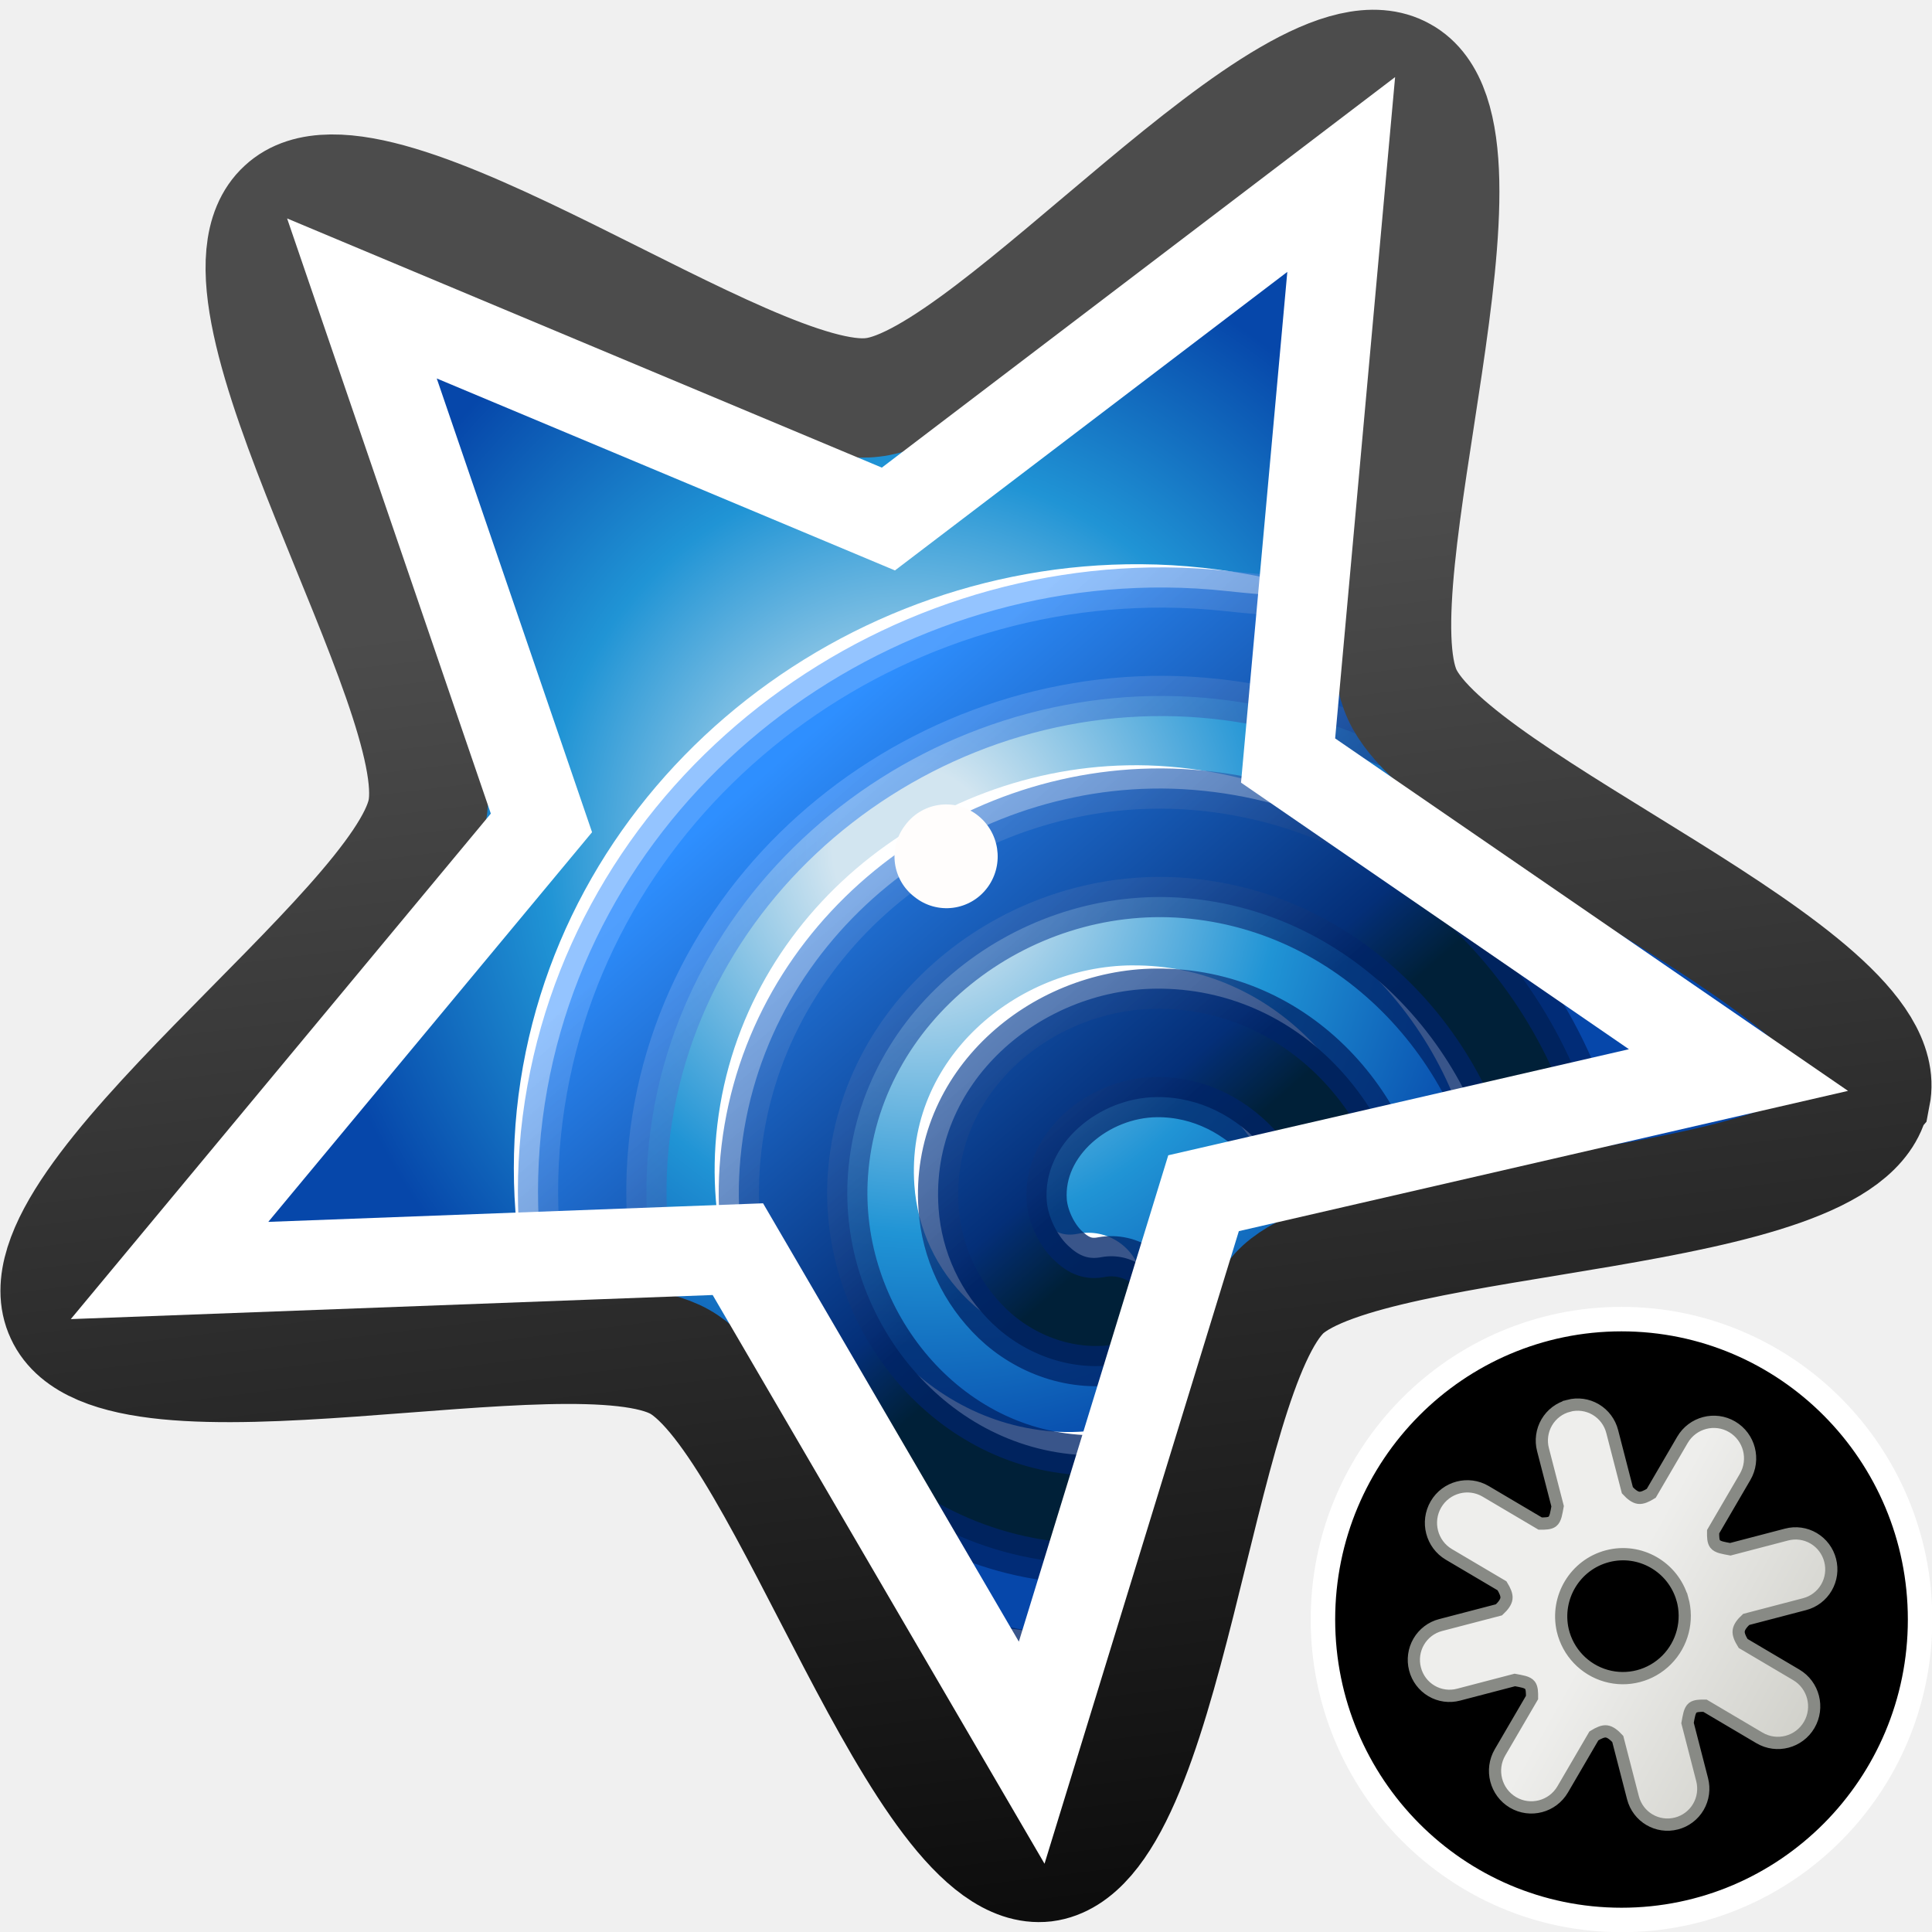
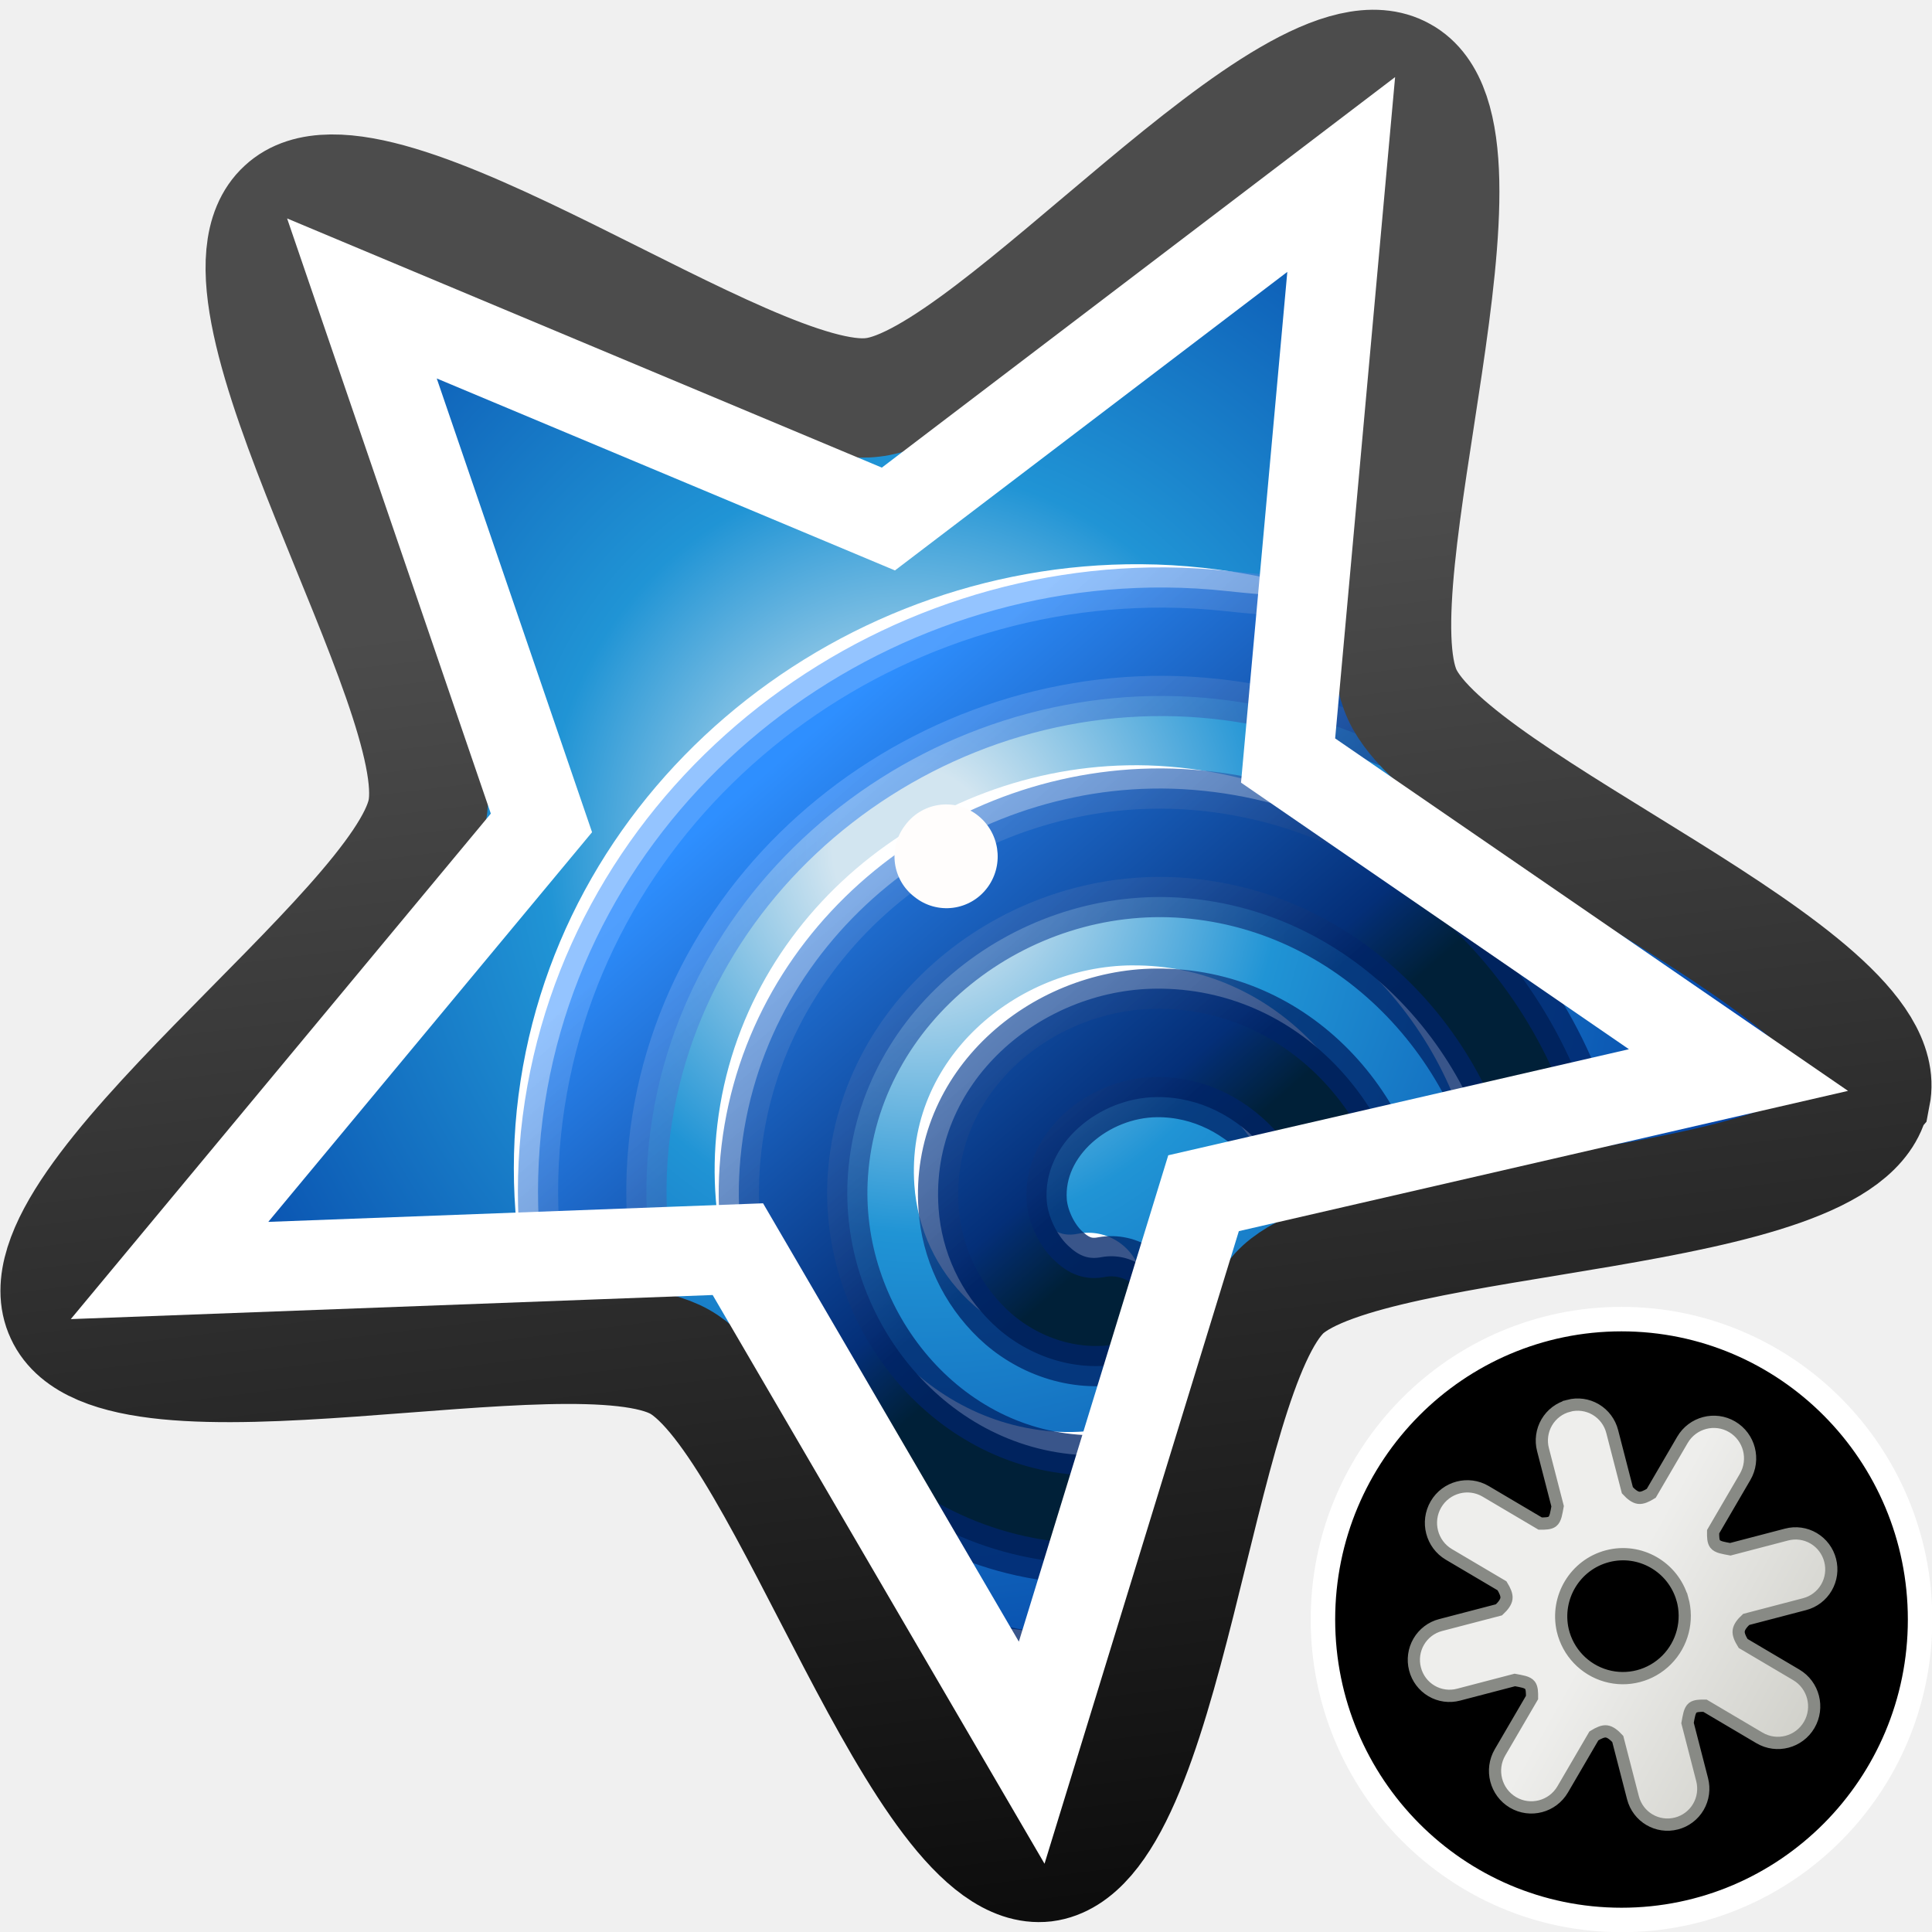
<svg xmlns="http://www.w3.org/2000/svg" xmlns:xlink="http://www.w3.org/1999/xlink" viewBox="0 0 48 48">
  <defs>
+     <linearGradient id="h">
+       <stop offset=".086" stop-color="#d2e5f0" />
+       <stop offset=".393" stop-color="#2094d5" />
+       <stop offset=".89" stop-color="#0647aa" />
+     </linearGradient>
    <linearGradient id="a">
      <stop offset="0" stop-color="#4c4c4c" />
      <stop offset="1" stop-color="#0d0d0d" />
    </linearGradient>
-     <linearGradient id="g">
-       <stop offset=".086" stop-color="#d2e5f0" />
-       <stop offset=".393" stop-color="#2094d5" />
-       <stop offset=".649" stop-color="#0647aa" />
-     </linearGradient>
-     <linearGradient xlink:href="#a" id="n" x1="5.83" x2="12.91" y1="6.7" y2="13.2" gradientUnits="userSpaceOnUse" />
-     <linearGradient xlink:href="#e" id="p" x1="7.598" y1="7.681" x2="12.404" y2="12.336" gradientUnits="userSpaceOnUse" gradientTransform="matrix(1.12453 -.29235 .29238 1.1244 47.126 26.974)" />
+     <linearGradient xlink:href="#a" id="o" x1="5.83" x2="12.91" y1="6.7" y2="13.2" gradientUnits="userSpaceOnUse" />
+     <linearGradient xlink:href="#e" id="q" x1="7.598" y1="7.681" x2="12.404" y2="12.336" gradientUnits="userSpaceOnUse" gradientTransform="matrix(1.12453 -.29235 .29238 1.1244 47.126 26.974)" />
    <linearGradient id="e">
      <stop offset="0" stop-color="#eeeeec" />
      <stop offset="1" stop-color="#d2d2cc" />
    </linearGradient>
-     <linearGradient xlink:href="#h" id="l" x1="-30.579" y1=".19" x2="-24.888" y2="7.677" gradientUnits="userSpaceOnUse" />
-     <linearGradient id="h">
+     <linearGradient xlink:href="#i" id="m" x1="-30.579" y1=".19" x2="-24.888" y2="7.677" gradientUnits="userSpaceOnUse" />
+     <linearGradient id="i">
      <stop offset="0" stop-color="#002038" />
      <stop offset=".15" stop-color="#042f78" />
      <stop offset="1" stop-color="#2e8fff" />
    </linearGradient>
-     <linearGradient xlink:href="#i" id="m" x1="-30.579" y1=".19" x2="-24.888" y2="7.677" gradientUnits="userSpaceOnUse" />
-     <linearGradient id="i">
+     <linearGradient xlink:href="#k" id="n" x1="-30.579" y1=".19" x2="-24.888" y2="7.677" gradientUnits="userSpaceOnUse" />
+     <linearGradient id="k">
      <stop offset=".1" stop-color="#002468" stop-opacity=".776" />
      <stop offset=".93" stop-color="#61a8ff" stop-opacity=".675" />
    </linearGradient>
-     <radialGradient xlink:href="#g" id="k" cx="7.18" cy="8.2" r="6.59" fx="7.18" fy="8.2" gradientTransform="matrix(.9 .5558 -.5314 .8606 5.08 -2.85)" gradientUnits="userSpaceOnUse" />
-     <filter id="o" width="1" height="1" x="0" y="0" color-interpolation-filters="sRGB">
+     <radialGradient xlink:href="#h" id="l" cx="7.18" cy="8.2" r="6.59" fx="7.18" fy="8.2" gradientTransform="matrix(.9 .5558 -.5314 .8606 5.08 -2.85)" gradientUnits="userSpaceOnUse" />
+     <filter id="p" width="1" height="1" x="0" y="0" color-interpolation-filters="sRGB">
      <feGaussianBlur />
    </filter>
  </defs>
-   <path fill="url(#k)" fill-rule="evenodd" d="M13.51 5.1c.44.77-2.18 2.89-2.29 3.76-.1.88 1.95 3.55 1.36 4.2-.6.64-3.43-1.19-4.3-1.02-.86.17-2.76 2.95-3.56 2.58-.8-.36.07-3.62-.36-4.39S.69 8.51.8 7.63c.1-.87 3.47-1.05 4.06-1.7.6-.64.51-4.01 1.38-4.18.86-.18 2.07 2.97 2.87 3.34s3.97-.76 4.4 0z" enable-background="accumulate" overflow="visible" style="marker:none" transform="matrix(2.647 2.2616 -2.267 2.6553 22.262 -16.865)" />
+   <path fill="url(#l)" fill-rule="evenodd" d="M13.51 5.1c.44.77-2.18 2.89-2.29 3.76-.1.88 1.95 3.55 1.36 4.2-.6.64-3.43-1.19-4.3-1.02-.86.17-2.76 2.95-3.56 2.58-.8-.36.07-3.62-.36-4.39S.69 8.51.8 7.63c.1-.87 3.47-1.05 4.06-1.7.6-.64.51-4.01 1.38-4.18.86-.18 2.07 2.97 2.87 3.34s3.97-.76 4.4 0z" enable-background="accumulate" overflow="visible" style="marker:none" transform="matrix(2.647 2.2616 -2.267 2.6553 22.262 -16.865)" />
  <path fill="#fff" fill-rule="evenodd" d="M28.308 14.033c-7.69-.055-14.695 5.67-15.511 13.566a14.3 14.3 0 0 0 .57 5.681l2.87.04a11.6 11.6 0 0 1-.761-5.446c.711-6.882 7.268-11.813 14.086-11.074a13.4 13.4 0 0 1 4.075 1.116 1.35 1.35 0 0 0 1.783-.673 1.35 1.35 0 0 0-.672-1.783 16.1 16.1 0 0 0-4.893-1.337 15 15 0 0 0-1.547-.09m-.344 4.996c-5.178.103-9.866 4.036-10.23 9.427-.332 4.9 3.297 9.563 8.386 9.823a8.1 8.1 0 0 0 3.194-.491l1.547-4.359a5.47 5.47 0 0 1-4.604 2.159c-3.49-.18-6.068-3.49-5.835-6.948.283-4.171 4.238-7.224 8.367-6.893 4.244.34 7.473 3.908 7.927 8.01l2.642-.57c-.697-5.218-4.833-9.685-10.351-10.126q-.525-.043-1.043-.032m.115 4.97c-2.868.025-5.624 2.325-5.404 5.456a4.38 4.38 0 0 0 1.341 2.865c.788.757 1.993 1.242 3.248.99a1.35 1.35 0 0 0 1.054-1.584 1.35 1.35 0 0 0-1.585-1.058c-.332.066-.568-.025-.848-.292a1.86 1.86 0 0 1-.522-1.111c-.1-1.407 1.294-2.56 2.738-2.572 2.113-.018 3.743 2.007 3.684 4.122l2.682-.577C34.24 26.942 31.621 23.97 28.08 24m-9.31 13.244 3.043 5.169a13.4 13.4 0 0 0 3.435.801 13 13 0 0 0 2.136.027L28.39 40.4a10.2 10.2 0 0 1-2.88.131c-2.653-.258-4.987-1.487-6.74-3.287" color="#000" style="-inkscape-stroke:none" transform="translate(.042 -.015)" />
-   <path fill="url(#l)" fill-rule="evenodd" d="M-30.844 9.714c4.98.362 9.761-3.049 10.625-8.13a9.3 9.3 0 0 0-.128-3.705l-1.858-.147a7.5 7.5 0 0 1 .262 3.56c-.753 4.428-5.21 7.344-9.596 6.576a8.7 8.7 0 0 1-2.592-.896c-.426-.228-.4.143-.628.57s.103 1.15.53 1.377c.973.52 1.299.48 2.387.671q.499.088.998.124zm.435-3.222c3.359.153 6.563-2.196 7.028-5.673.423-3.16-1.73-6.335-5.016-6.72a5.3 5.3 0 0 0-2.09.183l-1.187 2.758A3.55 3.55 0 0 1-28.6-4.163c2.254.264 3.783 2.518 3.485 4.749-.36 2.69-3.052 4.5-5.713 4.11-2.735-.4-4.675-2.849-4.795-5.526l-1.736.257c.23 3.41 2.72 6.48 6.276 7q.338.05.674.065zm.137-3.225C-28.413 3.373-26.53 2-26.54-.038a2.85 2.85 0 0 0-.747-1.913c-.478-.524-1.238-.889-2.062-.779a.875.875 0 0 0 .232 1.734c.218-.029.367.04.537.225.17.186.29.494.291.742.005.916-.947 1.604-1.883 1.55-1.37-.078-2.34-1.459-2.212-2.827l-1.762.26c.008 2.145 1.578 4.182 3.874 4.313zm6.592-8.185-1.752-3.478a8.7 8.7 0 0 0-2.191-.665 8.4 8.4 0 0 0-1.383-.108l-.772 1.798a6.6 6.6 0 0 1 1.871.037c1.708.28 3.168 1.175 4.227 2.416z" color="#000" style="mix-blend-mode:normal" transform="rotate(176.25 -9.273 16.031)scale(1.5403)" stroke="url(#m)" stroke-width=".649" />
-   <path fill="none" stroke="url(#n)" stroke-width=".85" d="M13.51 5.1c.44.77-2.18 2.89-2.29 3.76-.1.88 1.95 3.55 1.36 4.2-.6.64-3.43-1.19-4.3-1.02-.86.17-2.76 2.95-3.56 2.58-.8-.36.07-3.62-.36-4.39S.69 8.51.8 7.63c.1-.87 3.47-1.05 4.06-1.7.6-.64.51-4.01 1.38-4.18.86-.18 2.07 2.97 2.87 3.34s3.97-.76 4.4 0z" enable-background="accumulate" overflow="visible" style="marker:none" transform="matrix(2.647 2.2616 -2.267 2.6553 22.262 -16.865)" />
+   <path fill="url(#m)" fill-rule="evenodd" d="M-30.844 9.714c4.98.362 9.761-3.049 10.625-8.13a9.3 9.3 0 0 0-.128-3.705l-1.858-.147a7.5 7.5 0 0 1 .262 3.56c-.753 4.428-5.21 7.344-9.596 6.576a8.7 8.7 0 0 1-2.592-.896c-.426-.228-.4.143-.628.57s.103 1.15.53 1.377c.973.52 1.299.48 2.387.671q.499.088.998.124zm.435-3.222c3.359.153 6.563-2.196 7.028-5.673.423-3.16-1.73-6.335-5.016-6.72a5.3 5.3 0 0 0-2.09.183l-1.187 2.758A3.55 3.55 0 0 1-28.6-4.163c2.254.264 3.783 2.518 3.485 4.749-.36 2.69-3.052 4.5-5.713 4.11-2.735-.4-4.675-2.849-4.795-5.526l-1.736.257c.23 3.41 2.72 6.48 6.276 7q.338.05.674.065zm.137-3.225C-28.413 3.373-26.53 2-26.54-.038a2.85 2.85 0 0 0-.747-1.913c-.478-.524-1.238-.889-2.062-.779a.875.875 0 0 0 .232 1.734c.218-.029.367.04.537.225.17.186.29.494.291.742.005.916-.947 1.604-1.883 1.55-1.37-.078-2.34-1.459-2.212-2.827l-1.762.26c.008 2.145 1.578 4.182 3.874 4.313zm6.592-8.185-1.752-3.478a8.7 8.7 0 0 0-2.191-.665 8.4 8.4 0 0 0-1.383-.108l-.772 1.798a6.6 6.6 0 0 1 1.871.037c1.708.28 3.168 1.175 4.227 2.416z" color="#000" style="mix-blend-mode:normal" transform="rotate(176.25 -9.273 16.031)scale(1.5403)" stroke="url(#n)" stroke-width=".649" />
+   <path fill="none" stroke="url(#o)" stroke-width=".85" d="M13.51 5.1c.44.77-2.18 2.89-2.29 3.76-.1.88 1.95 3.55 1.36 4.2-.6.64-3.43-1.19-4.3-1.02-.86.17-2.76 2.95-3.56 2.58-.8-.36.07-3.62-.36-4.39S.69 8.51.8 7.63c.1-.87 3.47-1.05 4.06-1.7.6-.64.51-4.01 1.38-4.18.86-.18 2.07 2.97 2.87 3.34s3.97-.76 4.4 0z" enable-background="accumulate" overflow="visible" style="marker:none" transform="matrix(2.647 2.2616 -2.267 2.6553 22.262 -16.865)" />
  <path fill="none" stroke="#fff" stroke-width="2.23" d="m43.15 26.6-13.29 3.06-4.27 13.9-7.3-12.51-14.12.53 9.24-11.12L8.95 7.43l13.08 5.48 11.25-8.56-1.32 14.56Z" enable-background="accumulate" overflow="visible" style="marker:none" transform="translate(.042 -.015)" />
-   <path fill="#fffdfc" fill-rule="evenodd" d="M8.5 7.99a.37.37 0 0 1-.38.37.37.37 0 0 1-.37-.37.37.37 0 0 1 .37-.38.38.38 0 0 1 .38.371" filter="url(#o)" transform="rotate(36.96 34.648 17.91)scale(3.4182)" />
+   <path fill="#fffdfc" fill-rule="evenodd" d="M8.5 7.99a.37.37 0 0 1-.38.37.37.37 0 0 1-.37-.37.37.37 0 0 1 .37-.38.38.38 0 0 1 .38.371" filter="url(#p)" transform="rotate(36.96 34.648 17.91)scale(3.4182)" />
  <g color="#000">
    <ellipse ry="7.464" rx="7.418" cy="40.237" cx="40.286" style="marker:none" overflow="visible" stroke="#fff" stroke-width=".608" enable-background="accumulate" />
    <path style="marker:none" d="M60.644 33.586a2.176 2.176 0 1 1-4.21 1.095 2.176 2.176 0 0 1 4.21-1.095zM56.64 26.83a1.255 1.255 0 0 0-.9 1.533l.514 1.978c-.045.235-.07.448-.186.536-.092.07-.254.073-.428.07l-1.918-1.125a1.28 1.28 0 0 0-1.75.455 1.28 1.28 0 0 0 .455 1.75l1.87 1.097c.104.168.173.321.156.447s-.117.259-.263.393l-2.054.534a1.255 1.255 0 0 0-.901 1.534c.175.675.86 1.076 1.534.901l1.978-.514c.235.044.448.07.536.185.07.093.072.254.07.429l-1.126 1.917a1.28 1.28 0 0 0 .455 1.75 1.28 1.28 0 0 0 1.75-.455l1.098-1.87c.168-.104.321-.173.447-.156s.259.117.393.263l.535 2.054c.175.675.86 1.076 1.534.9a1.255 1.255 0 0 0 .9-1.533l-.514-1.978c.044-.235.07-.447.186-.536.092-.07.254-.072.428-.07l1.917 1.126a1.28 1.28 0 0 0 1.75-.455 1.28 1.28 0 0 0-.455-1.75l-1.869-1.098c-.104-.167-.174-.32-.157-.446.017-.127.118-.26.264-.394l2.054-.534a1.255 1.255 0 0 0 .9-1.534 1.255 1.255 0 0 0-1.533-.9l-1.978.514c-.235-.044-.448-.07-.536-.186-.07-.092-.073-.254-.07-.428l1.125-1.917a1.28 1.28 0 0 0-.455-1.75 1.28 1.28 0 0 0-1.75.455l-1.098 1.87c-.167.103-.32.173-.446.156-.127-.017-.26-.118-.394-.263l-.534-2.055a1.255 1.255 0 0 0-1.534-.9z" overflow="visible" fill="none" stroke="#000" stroke-width=".859" enable-background="accumulate" transform="matrix(.70607 0 0 .71045 -.903 16.219)" />
-     <path d="M60.479 33.088a2.176 2.176 0 1 1-4.211 1.095 2.176 2.176 0 0 1 4.21-1.095zm-4.005-6.756a1.255 1.255 0 0 0-.901 1.534l.514 1.978c-.044.234-.07.447-.185.535-.093.07-.254.073-.429.071l-1.917-1.126a1.28 1.28 0 0 0-1.75.455 1.28 1.28 0 0 0 .455 1.75l1.87 1.098c.103.167.173.32.156.446s-.118.26-.263.394L51.969 34a1.255 1.255 0 0 0-.9 1.533 1.253 1.253 0 0 0 1.533.901l1.979-.514c.234.044.447.07.535.186.07.092.073.253.071.428l-1.126 1.917a1.28 1.28 0 0 0 .455 1.75 1.28 1.28 0 0 0 1.75-.455l1.098-1.87c.167-.103.32-.173.447-.156.126.017.258.118.393.263l.534 2.054c.175.675.86 1.076 1.534.901a1.255 1.255 0 0 0 .9-1.534l-.513-1.978c.044-.234.07-.447.185-.535.093-.07.254-.073.429-.071l1.917 1.126a1.28 1.28 0 0 0 1.75-.455 1.28 1.28 0 0 0-.455-1.75l-1.87-1.098c-.104-.167-.173-.32-.156-.446.017-.127.117-.26.263-.394l2.054-.534a1.255 1.255 0 0 0 .901-1.534 1.255 1.255 0 0 0-1.534-.9l-1.978.514c-.235-.044-.447-.07-.536-.186-.07-.092-.072-.253-.07-.428l1.126-1.917a1.28 1.28 0 0 0-.455-1.75 1.28 1.28 0 0 0-1.75.455l-1.098 1.87c-.168.103-.321.173-.447.156s-.259-.118-.393-.263l-.534-2.054a1.255 1.255 0 0 0-1.534-.901z" style="marker:none" overflow="visible" fill="url(#p)" fill-rule="evenodd" stroke="#888a85" stroke-width=".429" enable-background="accumulate" transform="matrix(.70607 0 0 .71045 -.903 16.219)" />
+     <path d="M60.479 33.088a2.176 2.176 0 1 1-4.211 1.095 2.176 2.176 0 0 1 4.21-1.095zm-4.005-6.756a1.255 1.255 0 0 0-.901 1.534l.514 1.978c-.044.234-.07.447-.185.535-.093.07-.254.073-.429.071l-1.917-1.126a1.28 1.28 0 0 0-1.75.455 1.28 1.28 0 0 0 .455 1.75l1.87 1.098c.103.167.173.32.156.446s-.118.26-.263.394L51.969 34a1.255 1.255 0 0 0-.9 1.533 1.253 1.253 0 0 0 1.533.901l1.979-.514c.234.044.447.07.535.186.07.092.073.253.071.428l-1.126 1.917a1.28 1.28 0 0 0 .455 1.75 1.28 1.28 0 0 0 1.75-.455l1.098-1.87c.167-.103.32-.173.447-.156.126.017.258.118.393.263l.534 2.054c.175.675.86 1.076 1.534.901a1.255 1.255 0 0 0 .9-1.534l-.513-1.978c.044-.234.07-.447.185-.535.093-.07.254-.073.429-.071l1.917 1.126a1.28 1.28 0 0 0 1.75-.455 1.28 1.28 0 0 0-.455-1.75l-1.87-1.098c-.104-.167-.173-.32-.156-.446.017-.127.117-.26.263-.394l2.054-.534a1.255 1.255 0 0 0 .901-1.534 1.255 1.255 0 0 0-1.534-.9l-1.978.514c-.235-.044-.447-.07-.536-.186-.07-.092-.072-.253-.07-.428l1.126-1.917a1.28 1.28 0 0 0-.455-1.75 1.28 1.28 0 0 0-1.75.455l-1.098 1.87c-.168.103-.321.173-.447.156s-.259-.118-.393-.263l-.534-2.054a1.255 1.255 0 0 0-1.534-.901z" style="marker:none" overflow="visible" fill="url(#q)" fill-rule="evenodd" stroke="#888a85" stroke-width=".429" enable-background="accumulate" transform="matrix(.70607 0 0 .71045 -.903 16.219)" />
  </g>
</svg>
